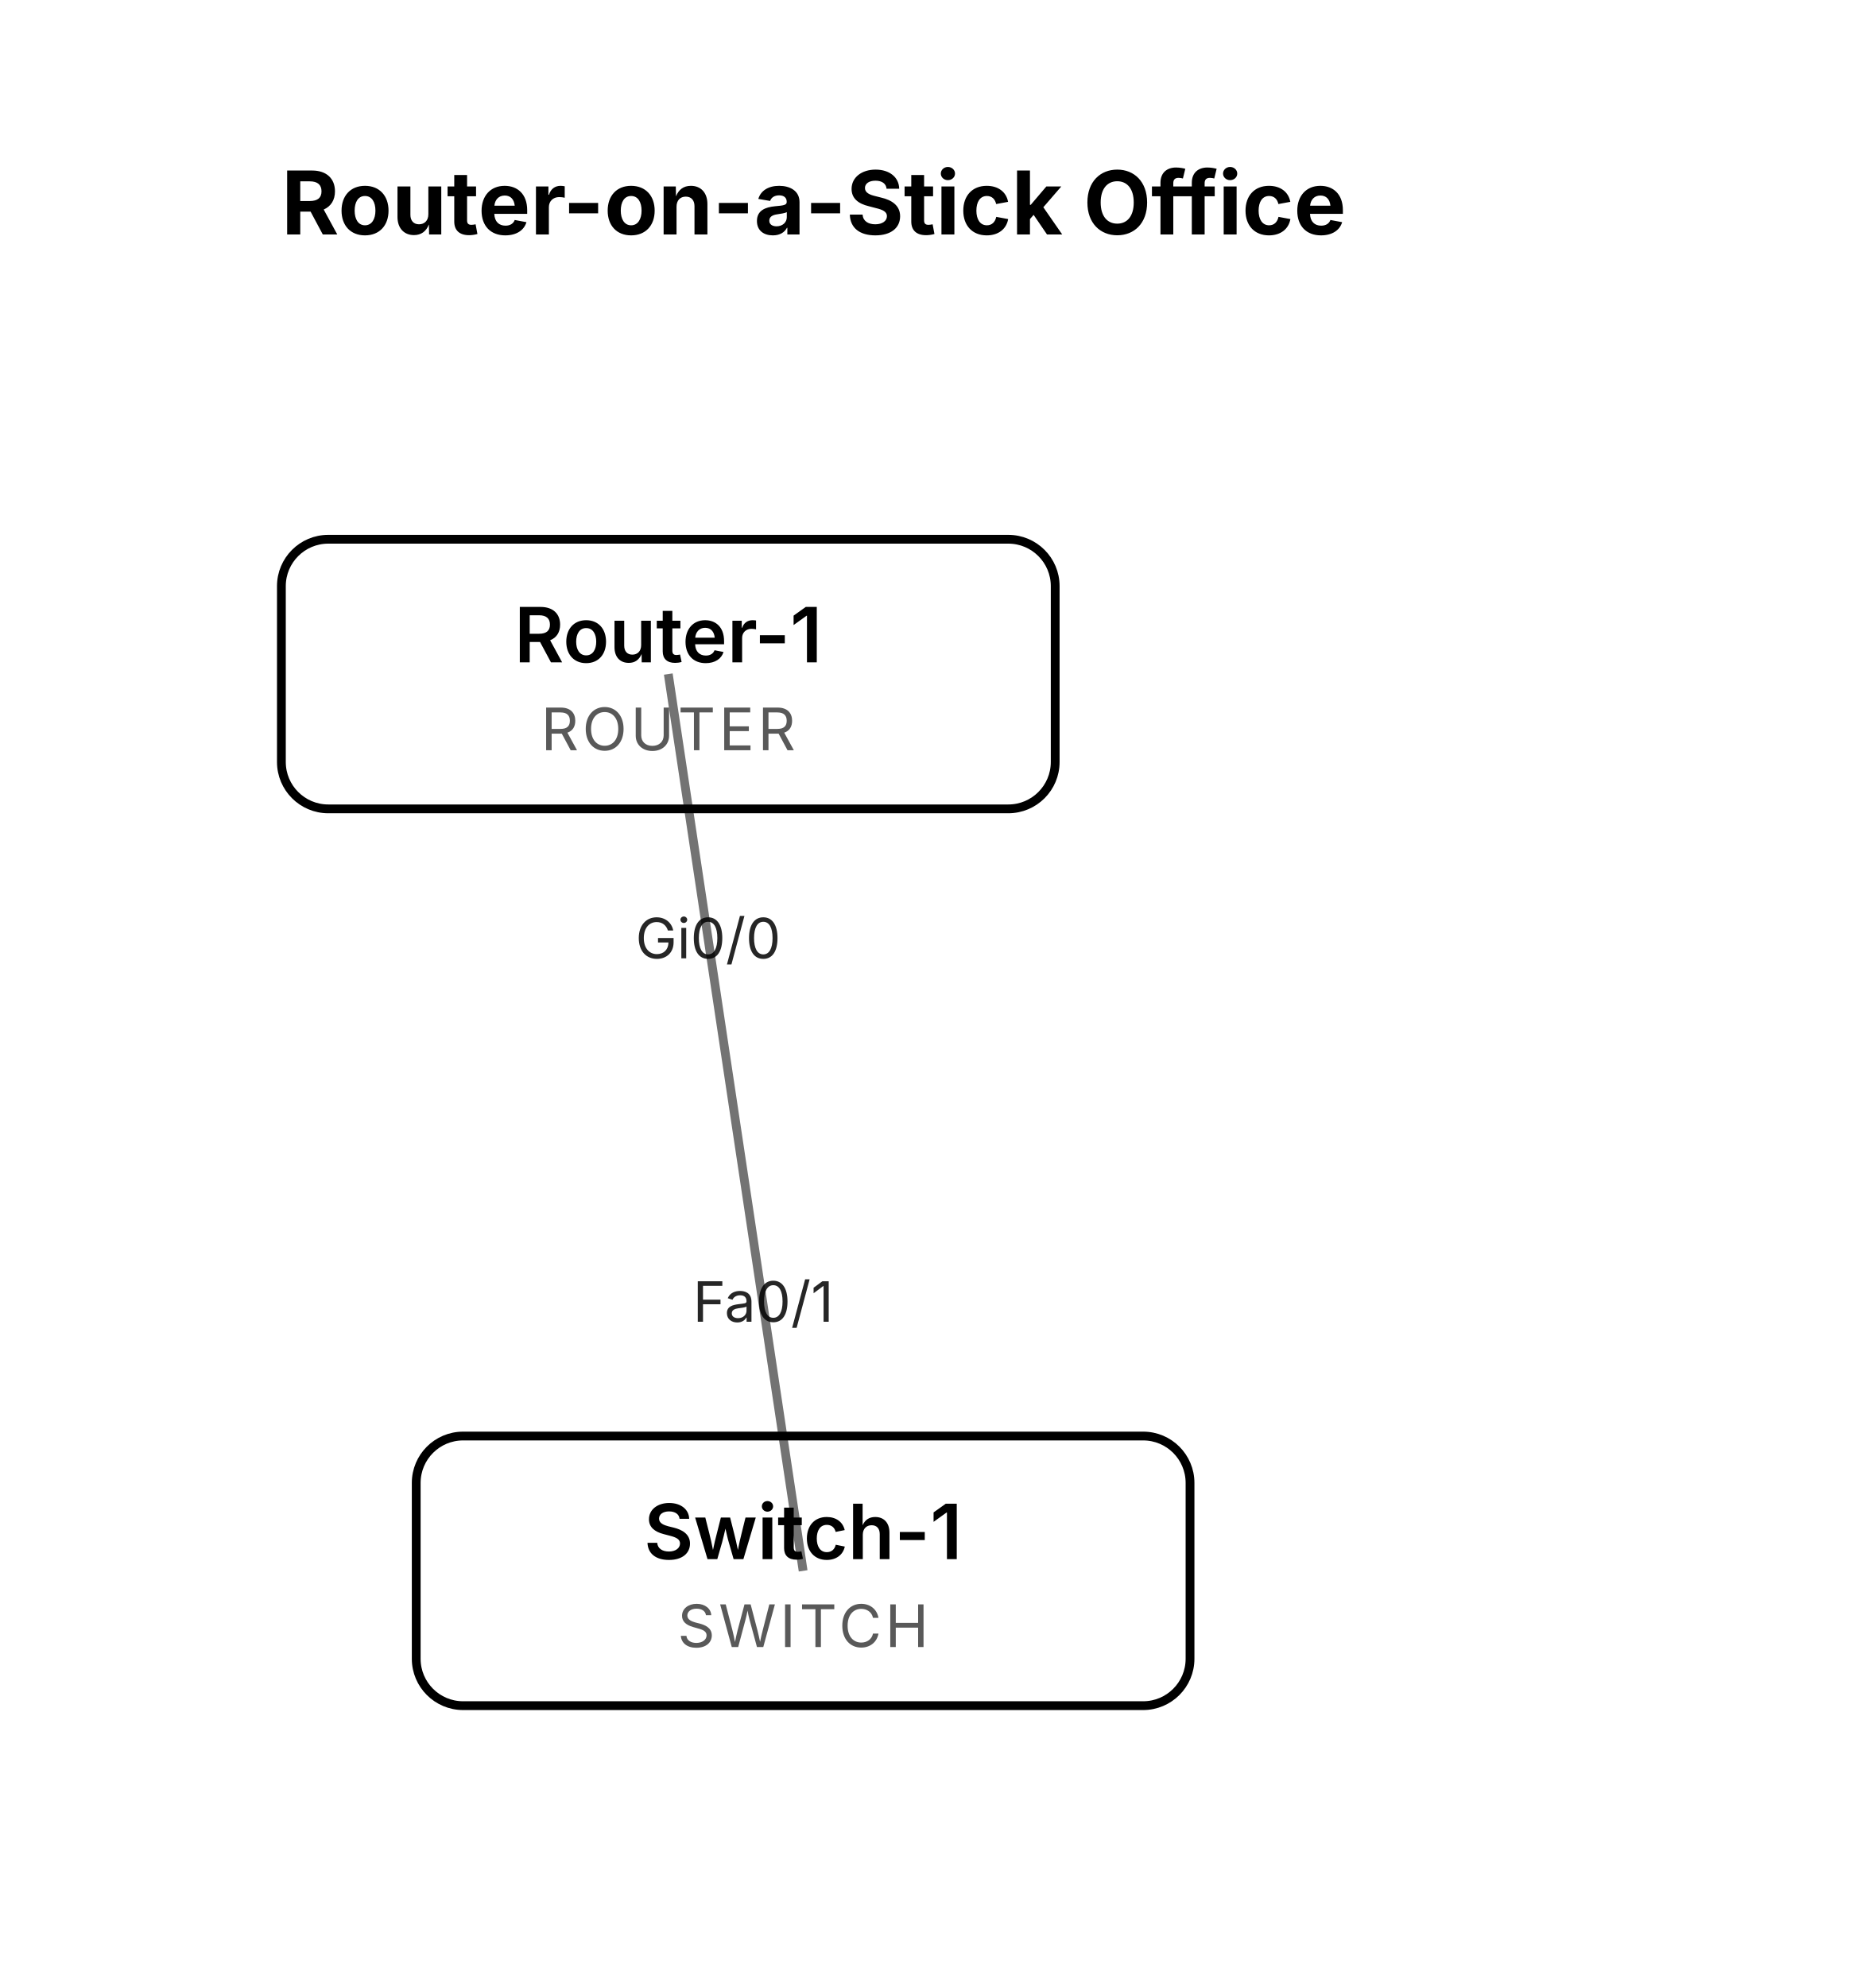
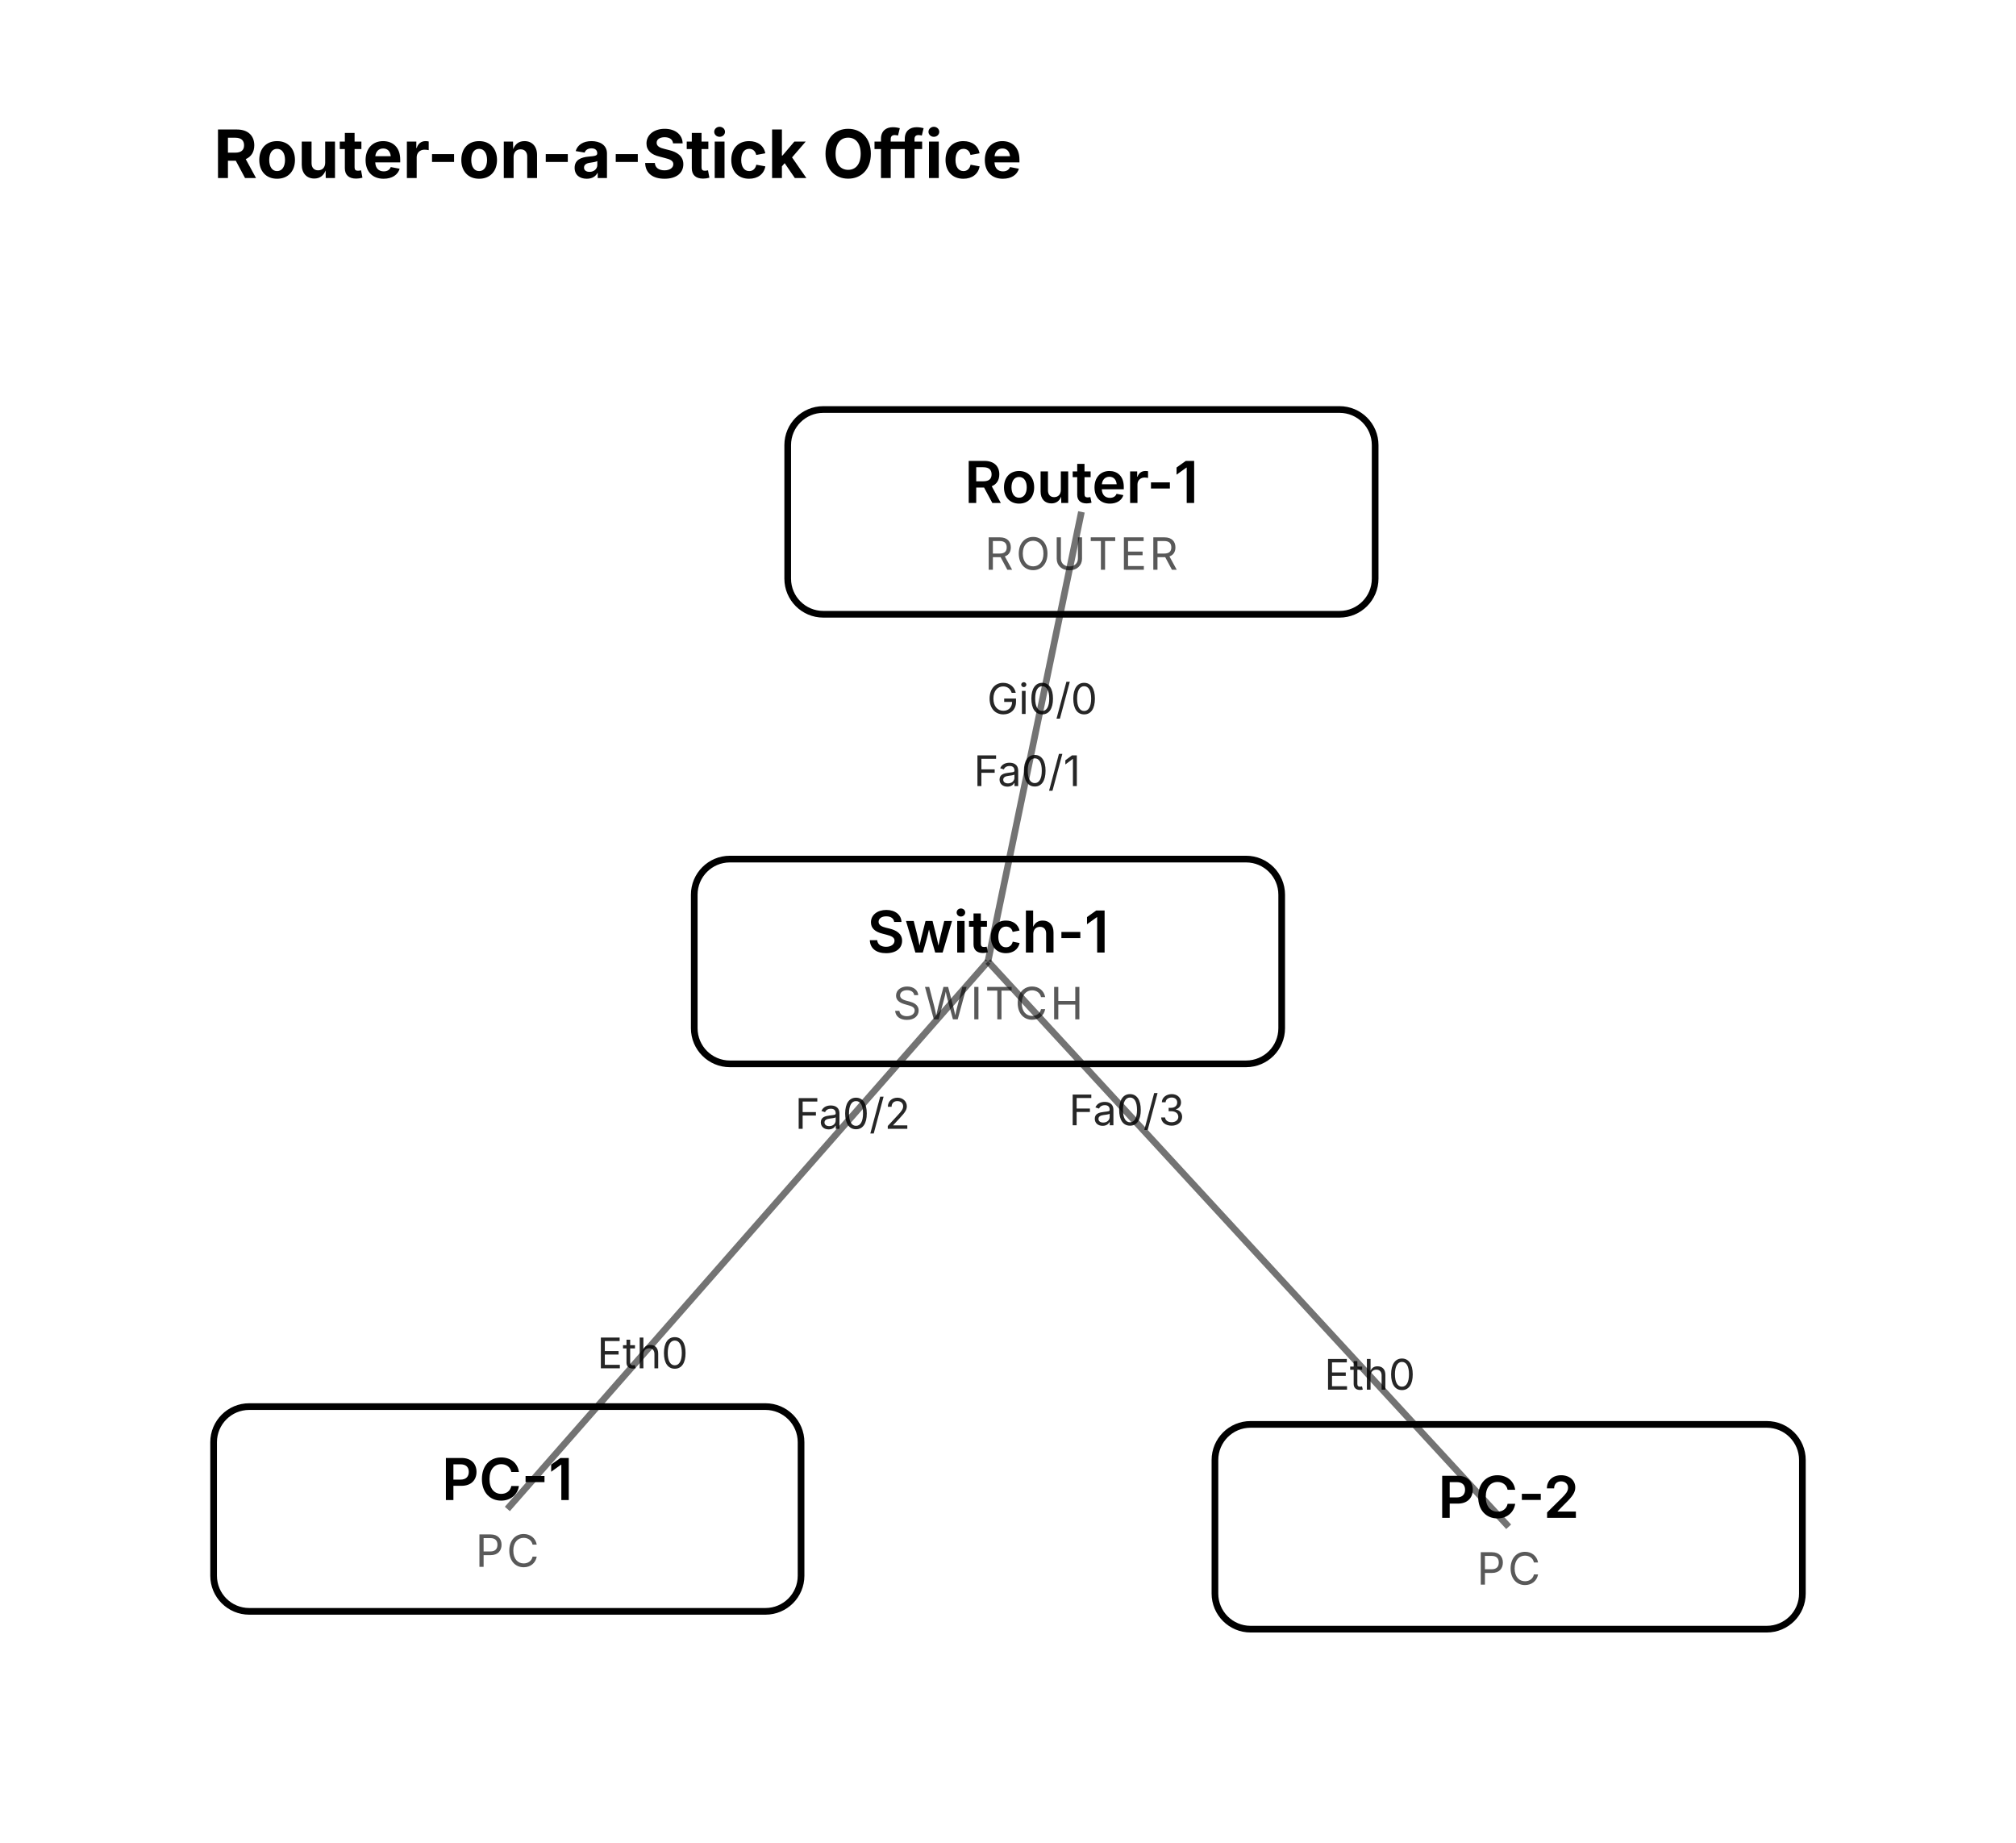
- <svg xmlns="http://www.w3.org/2000/svg" width="320" height="339" viewBox="0 0 320 339" role="img" aria-label="Topology: Router-on-a-Stick Office">
+ <svg xmlns="http://www.w3.org/2000/svg" width="453" height="414" viewBox="0 0 453 414" role="img" aria-label="Topology: Router-on-a-Stick Office">
  <style>
svg{color-scheme:light dark}
.bg{fill:Canvas}
.ln{stroke:CanvasText;stroke-opacity:.55;stroke-width:1.5}
.ln.down{stroke-dasharray:5 4}
.dev{fill:Canvas;stroke:CanvasText;stroke-width:1.5}
.t{fill:CanvasText;font-family:ui-sans-serif,system-ui,-apple-system,"Segoe UI",sans-serif}
.h{font-size:15px;font-weight:700}
.lbl{font-size:13px;font-weight:600}
.sub{font-size:10px;opacity:.65;letter-spacing:.06em}
.port{font-size:9.5px;opacity:.85;paint-order:stroke;stroke:Canvas;stroke-width:3px;stroke-linejoin:round}
</style>
-   <rect class="bg" fill="none" x="0" y="0" width="320" height="339" />
+   <rect class="bg" fill="none" x="0" y="0" width="453" height="414" />
  <text class="t h" x="48" y="40">Router-on-a-Stick Office</text>
-   <line class="ln" stroke="currentColor" x1="137.0" y1="268.0" x2="114.0" y2="115.0" />
-   <text class="t port" text-anchor="middle" x="130.2" y="225.5">Fa0/1</text>
-   <text class="t port" text-anchor="middle" x="120.8" y="163.5">Gi0/0</text>
-   <rect class="dev" fill="none" stroke="currentColor" rx="8" x="48.0" y="92.0" width="132" height="46" />
-   <text class="t lbl" text-anchor="middle" x="114.0" y="113.0">Router-1</text>
-   <text class="t sub" text-anchor="middle" x="114.0" y="128.0">ROUTER</text>
-   <rect class="dev" fill="none" stroke="currentColor" rx="8" x="71.0" y="245.0" width="132" height="46" />
-   <text class="t lbl" text-anchor="middle" x="137.0" y="266.0">Switch-1</text>
-   <text class="t sub" text-anchor="middle" x="137.0" y="281.0">SWITCH</text>
+   <line class="ln" stroke="currentColor" x1="222.0" y1="216.0" x2="243.0" y2="115.0" />
+   <line class="ln" stroke="currentColor" x1="222.0" y1="216.0" x2="114.0" y2="339.0" />
+   <line class="ln" stroke="currentColor" x1="222.0" y1="216.0" x2="339.0" y2="343.0" />
+   <text class="t port" text-anchor="middle" x="230.8" y="176.6">Fa0/1</text>
+   <text class="t port" text-anchor="middle" x="234.2" y="160.4">Gi0/0</text>
+   <text class="t port" text-anchor="middle" x="191.6" y="253.6">Fa0/2</text>
+   <text class="t port" text-anchor="middle" x="144.4" y="307.4">Eth0</text>
+   <text class="t port" text-anchor="middle" x="253.2" y="252.8">Fa0/3</text>
+   <text class="t port" text-anchor="middle" x="307.8" y="312.2">Eth0</text>
+   <rect class="dev" fill="none" stroke="currentColor" rx="8" x="177.0" y="92.0" width="132" height="46" />
+   <text class="t lbl" text-anchor="middle" x="243.0" y="113.0">Router-1</text>
+   <text class="t sub" text-anchor="middle" x="243.0" y="128.0">ROUTER</text>
+   <rect class="dev" fill="none" stroke="currentColor" rx="8" x="156.0" y="193.0" width="132" height="46" />
+   <text class="t lbl" text-anchor="middle" x="222.0" y="214.0">Switch-1</text>
+   <text class="t sub" text-anchor="middle" x="222.0" y="229.0">SWITCH</text>
+   <rect class="dev" fill="none" stroke="currentColor" rx="8" x="48.0" y="316.0" width="132" height="46" />
+   <text class="t lbl" text-anchor="middle" x="114.0" y="337.0">PC-1</text>
+   <text class="t sub" text-anchor="middle" x="114.0" y="352.0">PC</text>
+   <rect class="dev" fill="none" stroke="currentColor" rx="8" x="273.0" y="320.0" width="132" height="46" />
+   <text class="t lbl" text-anchor="middle" x="339.0" y="341.0">PC-2</text>
+   <text class="t sub" text-anchor="middle" x="339.0" y="356.0">PC</text>
</svg>
